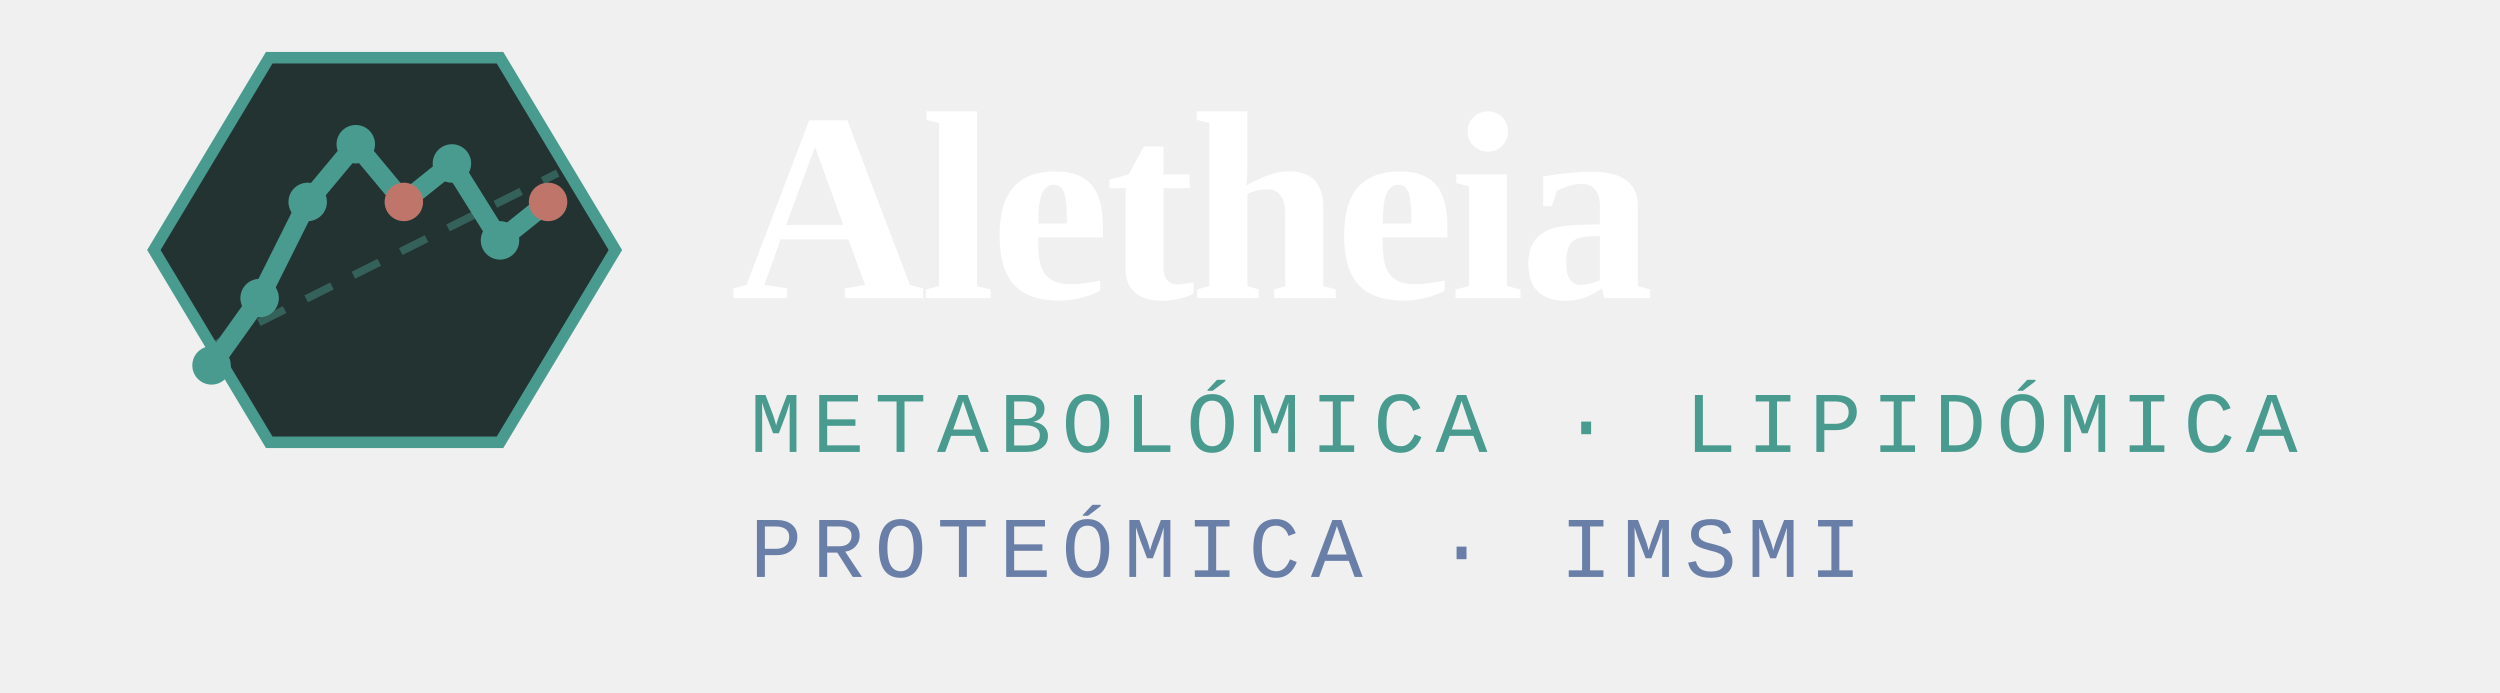
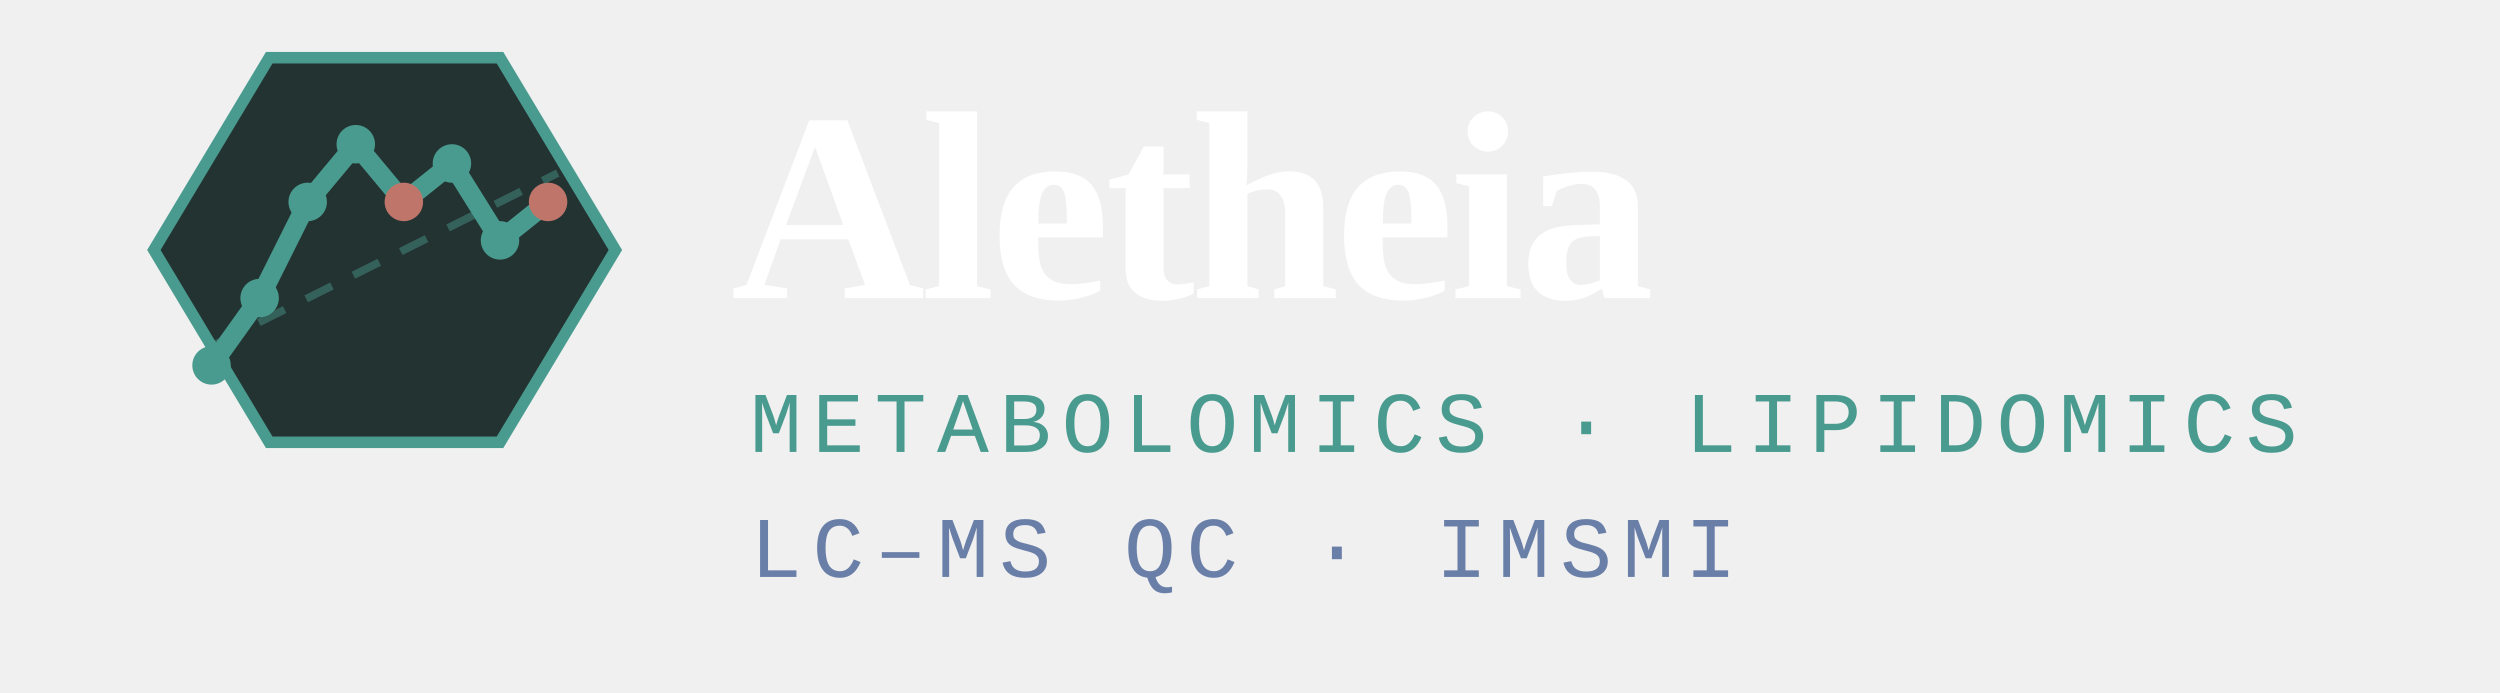
<svg xmlns="http://www.w3.org/2000/svg" width="260" height="72" viewBox="0 0 260 72">
  <polygon points="28,6 52,6 64,26 52,46 28,46 16,26" fill="#233332" />
  <polygon points="28,6 52,6 64,26 52,46 28,46 16,26" fill="none" stroke="#4A9B8F" stroke-width="1.2" />
  <polyline points="22,38 27,31 32,21 37,15 42,21 47,17 52,25 57,21" fill="none" stroke="#4A9B8F" stroke-width="2" stroke-linecap="round" stroke-linejoin="round" />
  <circle cx="22" cy="38" r="2" fill="#4A9B8F" />
  <circle cx="27" cy="31" r="2" fill="#4A9B8F" />
  <circle cx="32" cy="21" r="2" fill="#4A9B8F" />
  <circle cx="37" cy="15" r="2" fill="#4A9B8F" />
  <circle cx="42" cy="21" r="2" fill="#C0756A" />
  <circle cx="47" cy="17" r="2" fill="#4A9B8F" />
  <circle cx="52" cy="25" r="2" fill="#4A9B8F" />
  <circle cx="57" cy="21" r="2" fill="#C0756A" />
  <line x1="22" y1="36" x2="58" y2="18" stroke="#4A9B8F" stroke-width="0.8" stroke-dasharray="3 2.5" opacity="0.45" />
  <text x="76" y="31" font-family="Georgia, 'Times New Roman', serif" font-size="28" font-weight="700" fill="#FFFFFF" letter-spacing="-0.5">Aletheia</text>
-   <text x="78" y="47" font-family="'Courier New', Courier, monospace" font-size="9" fill="#4A9B8F" letter-spacing="0.12em">METABOLÓMICA · LIPIDÓMICA</text>
-   <text x="78" y="60" font-family="'Courier New', Courier, monospace" font-size="9" fill="#6A7FA8" letter-spacing="0.12em">PROTEÓMICA · IMSMI</text>
+   <text x="78" y="47" font-family="'Courier New', Courier, monospace" font-size="9" fill="#4A9B8F" letter-spacing="0.12em">METABOLOMICS · LIPIDOMICS</text>
+   <text x="78" y="60" font-family="'Courier New', Courier, monospace" font-size="9" fill="#6A7FA8" letter-spacing="0.12em">LC–MS QC · IMSMI</text>
</svg>
